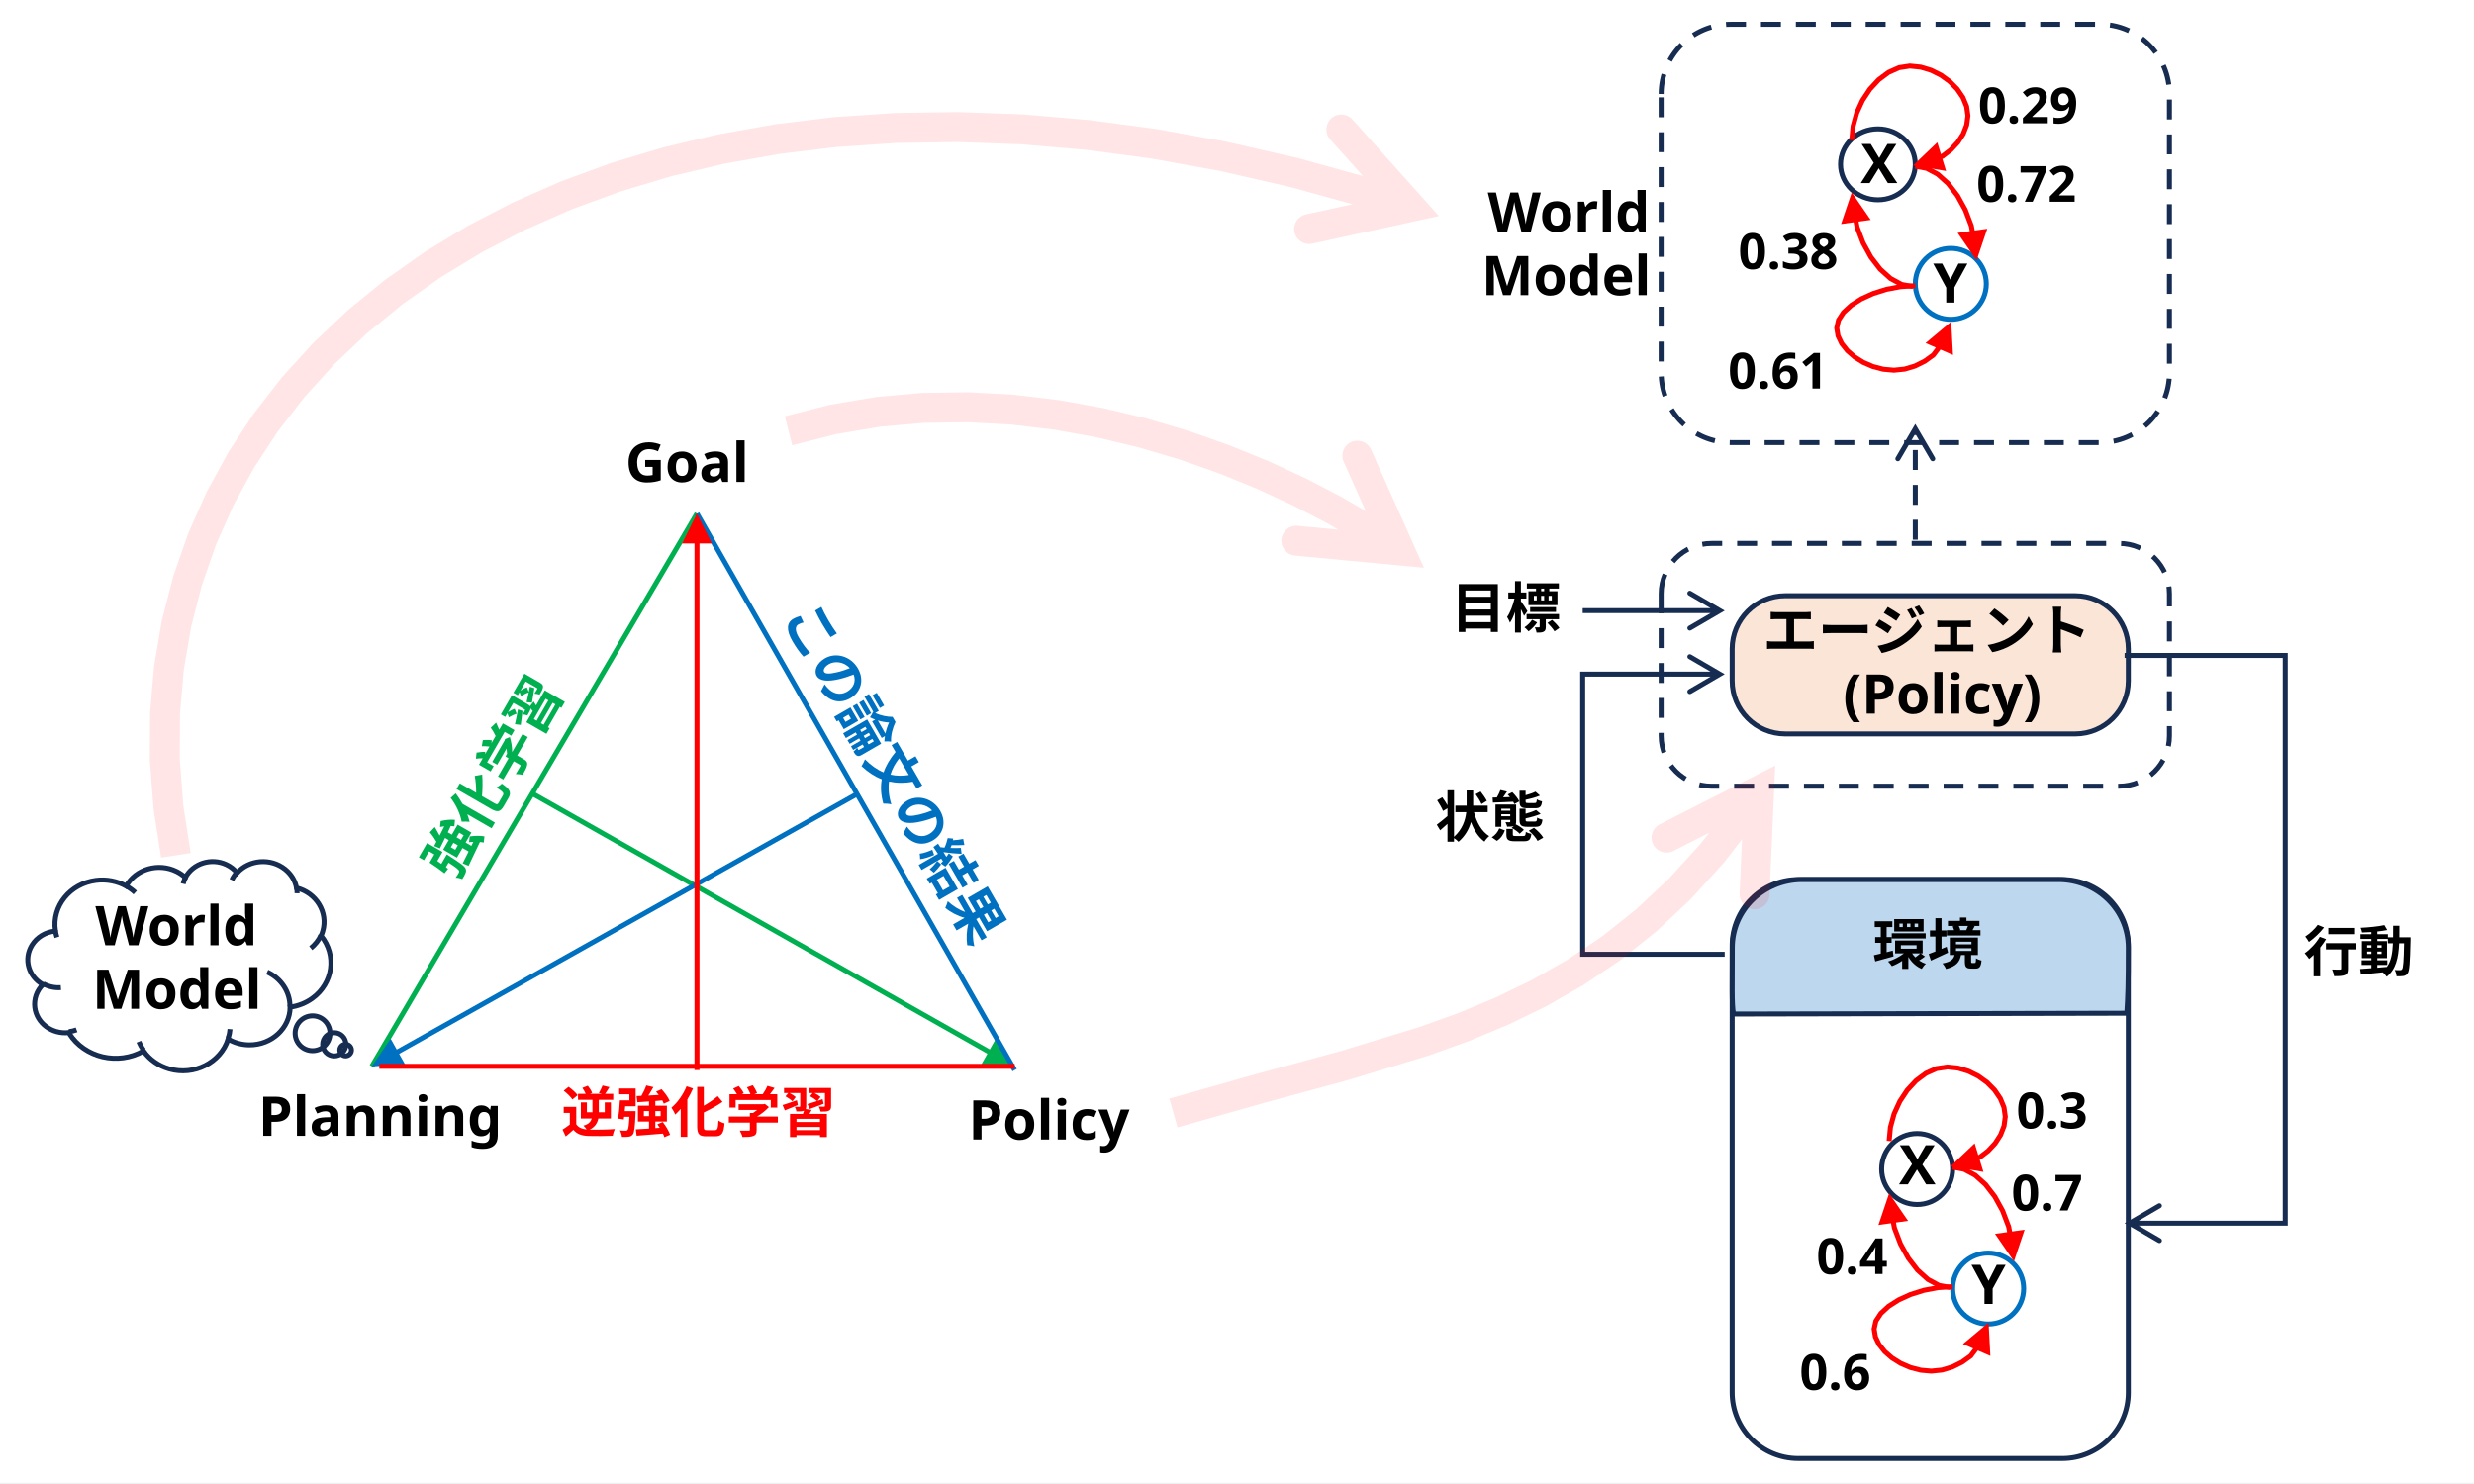
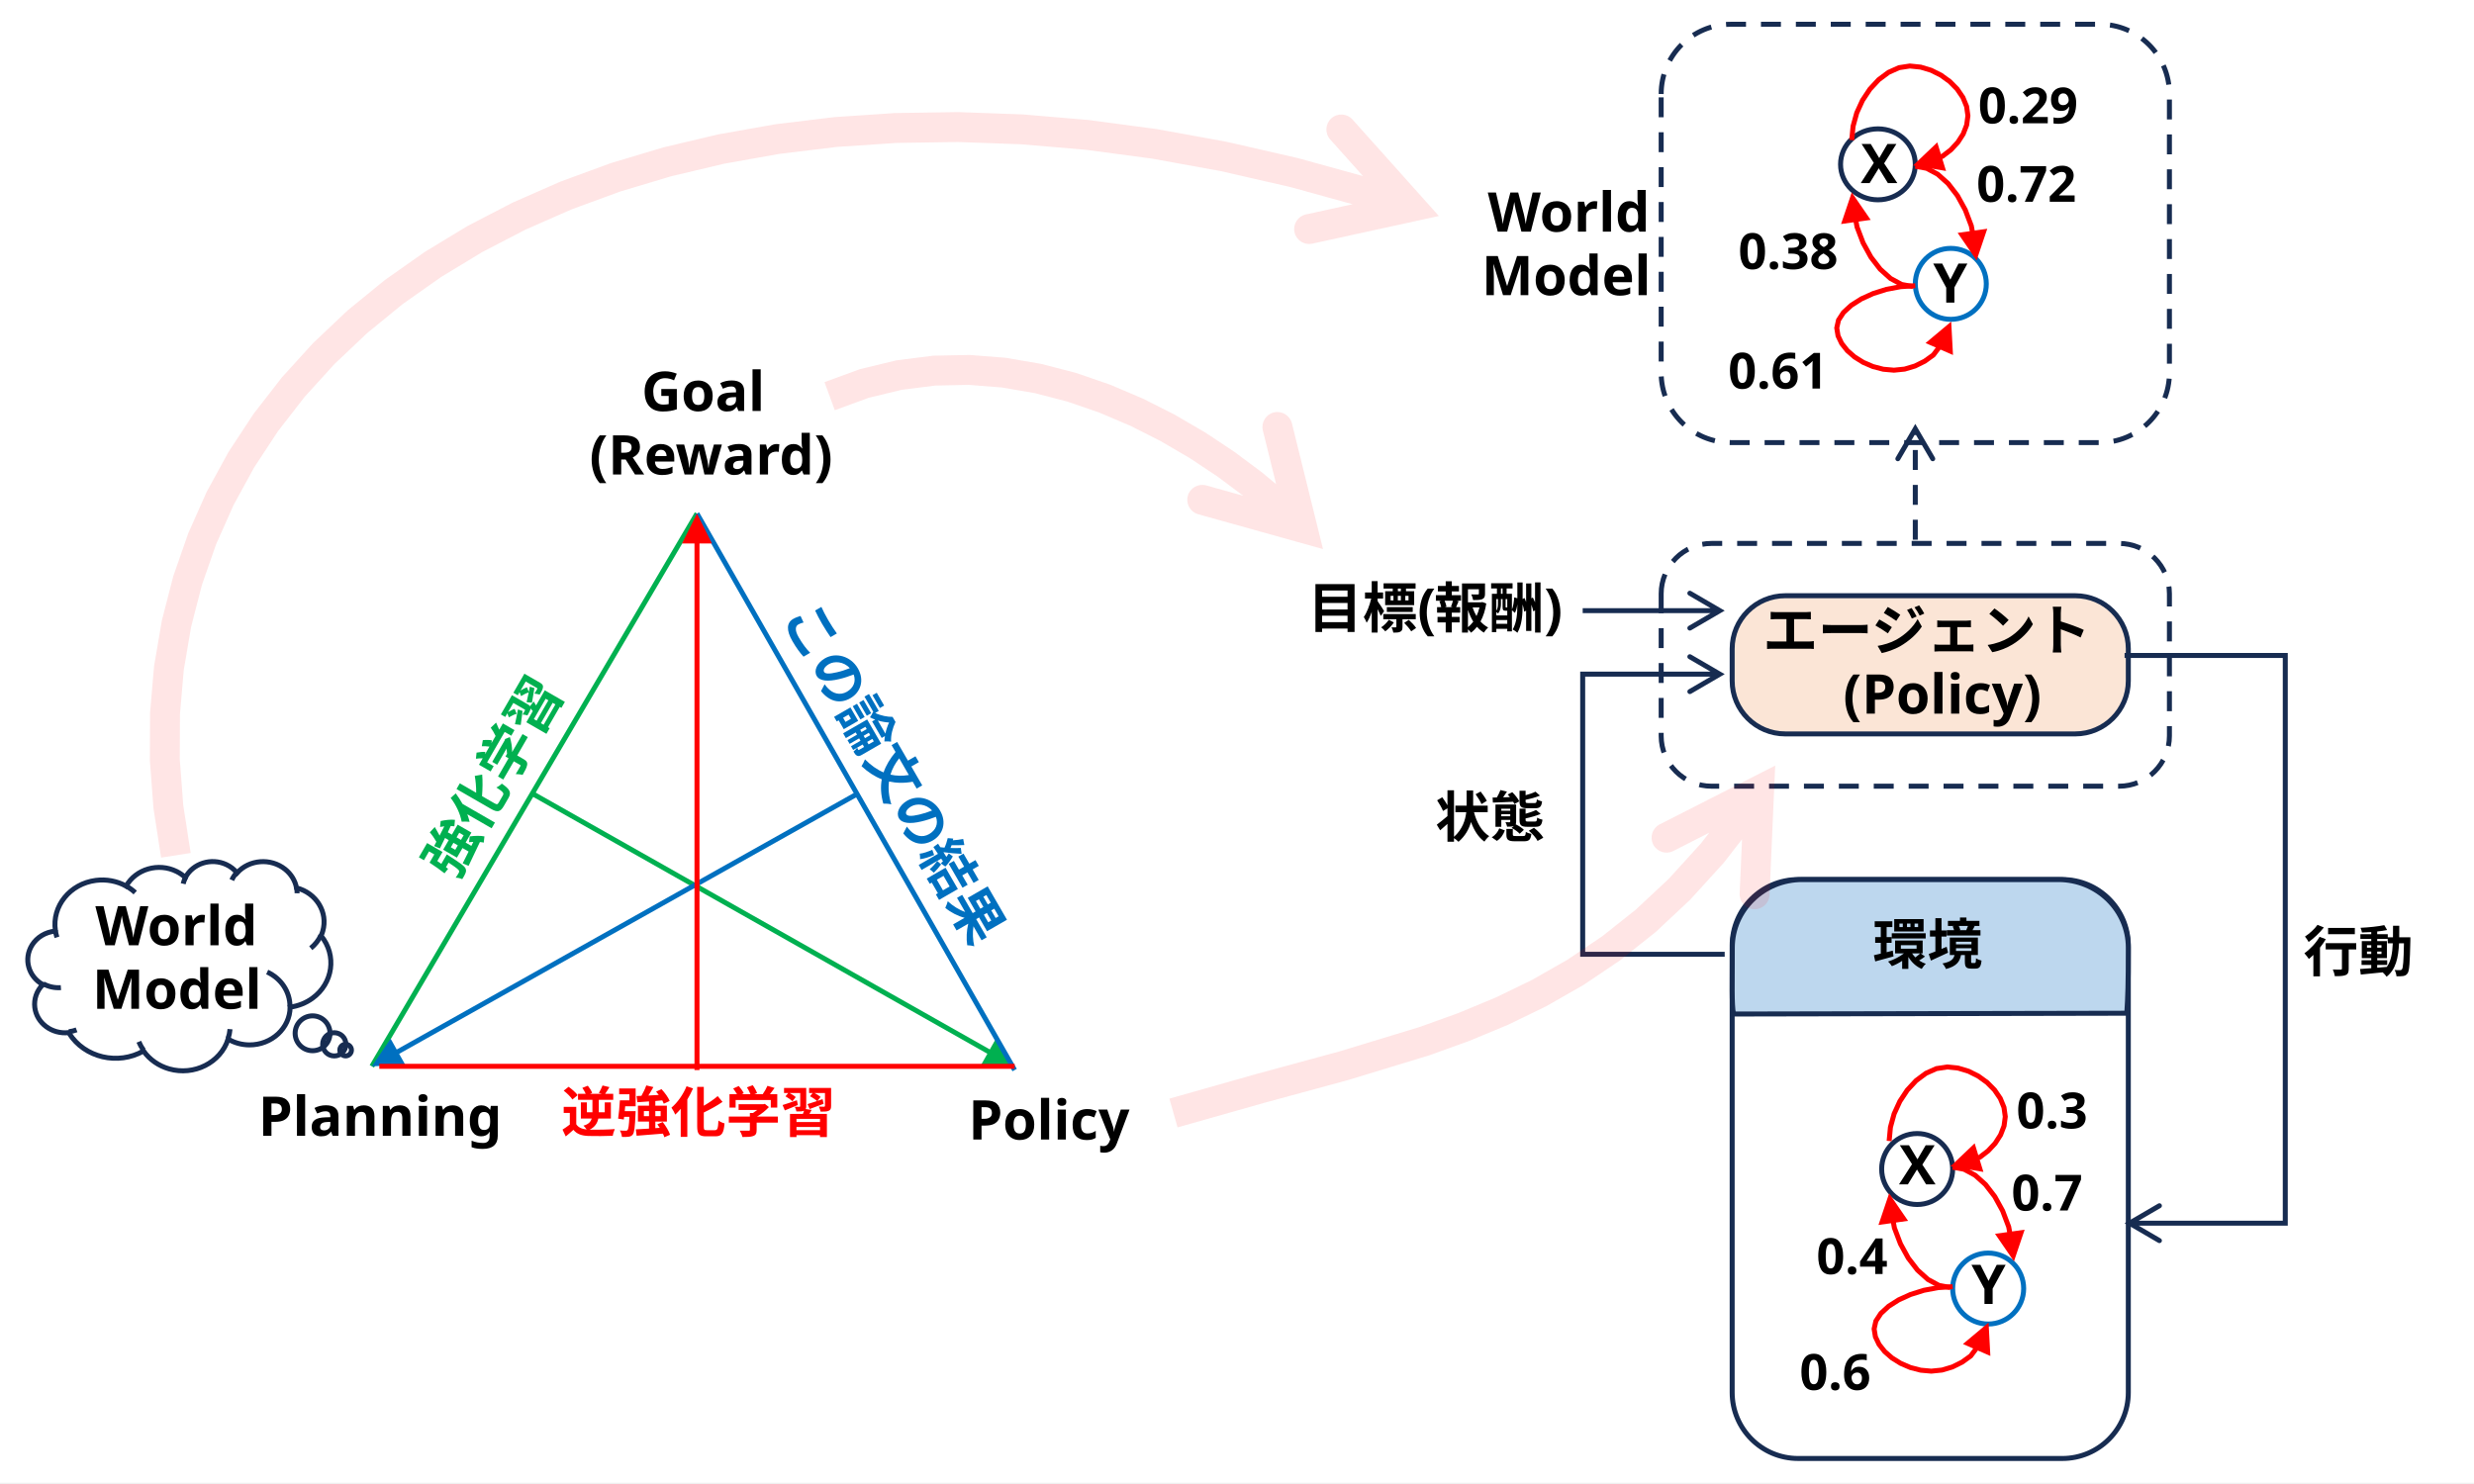
<svg xmlns="http://www.w3.org/2000/svg" width="662" height="397" overflow="hidden">
  <defs>
    <clipPath id="clip0">
      <rect x="0" y="0" width="662" height="397" />
    </clipPath>
  </defs>
  <g clip-path="url(#clip0)">
    <rect x="0" y="0" width="662" height="396.867" fill="#FFFFFF" />
-     <text font-family="Calibri,Calibri_MSFontService,sans-serif" font-weight="700" font-size="14.673" transform="matrix(1 0 0 0.999664 167.35 129)">Goal</text>
+     <text font-family="Calibri,Calibri_MSFontService,sans-serif" font-weight="700" font-size="14.673" transform="matrix(1 0 0 0.999664 171.655 110)">Goal</text>
+     <text font-family="Calibri,Calibri_MSFontService,sans-serif" font-weight="700" font-size="14.673" transform="matrix(1 0 0 0.999664 157.724 127)">(Reward)</text>
    <text font-family="Calibri,Calibri_MSFontService,sans-serif" font-weight="700" font-size="14.673" transform="matrix(1 0 0 0.999664 69.1044 304)">Planning</text>
    <text font-family="Calibri,Calibri_MSFontService,sans-serif" font-weight="700" font-size="14.673" transform="matrix(1 0 0 0.999664 259.109 305)">Policy</text>
    <path d="M186.5 137.454 99.5 285.404" stroke="#00B050" stroke-width="1.334" stroke-miterlimit="8" fill="none" fill-rule="evenodd" />
    <path d="M142.829 211.848 266.022 281.539 265.365 282.7 142.171 213.009ZM266.504 277.98 271.5 285.404 262.561 284.945Z" fill="#00B050" />
    <path d="M84.971 0 0 148.95" stroke="#0070C0" stroke-width="1.334" stroke-miterlimit="8" fill="none" fill-rule="evenodd" transform="matrix(-1.00034 0 0 1 271.5 137.454)" />
    <path d="M0.327-0.582 124.468 69.129 123.814 70.291-0.327 0.582ZM124.937 65.568 129.956 72.975 121.019 72.546Z" fill="#0070C0" transform="matrix(-1.00034 0 0 1 229.5 212.429)" />
    <path d="M185.833 286.404 185.833 144.123 187.167 144.123 187.167 286.404ZM182.497 145.457 186.5 137.454 190.503 145.457Z" fill="#FF0000" />
    <text fill="#FF0000" font-family="Yu Gothic,Yu Gothic_MSFontService,sans-serif" font-weight="700" font-size="14.673" transform="matrix(1 0 0 0.999664 150.197 303)">逆強化学習</text>
    <text fill="#00B050" font-family="Yu Gothic,Yu Gothic_MSFontService,sans-serif" font-weight="700" font-size="14.673" transform="matrix(0.5 -0.865444 0.866316 0.499832 121.79 236)">強化学習</text>
    <path d="M101.5 285.404 271.5 285.404" stroke="#FF0000" stroke-width="1.334" stroke-miterlimit="8" fill="none" fill-rule="evenodd" />
    <text fill="#0070C0" font-family="Yu Gothic,Yu Gothic_MSFontService,sans-serif" font-weight="700" font-size="14.673" transform="matrix(0.5 0.865444 -0.866316 0.499832 208.944 165)">この論文の結果</text>
    <path d="M14.812 249.044C13.87 242.527 18.723 236.525 25.652 235.639 28.46 235.279 31.315 235.816 33.76 237.164 36.35 232.571 42.404 230.825 47.281 233.265 48.134 233.691 48.917 234.232 49.605 234.87 51.623 231.063 56.537 229.516 60.582 231.415 61.702 231.941 62.678 232.701 63.437 233.637 66.689 230.037 72.436 229.592 76.272 232.644 77.885 233.927 78.972 235.696 79.346 237.648 84.675 239.016 87.818 244.196 86.368 249.218 86.246 249.64 86.093 250.054 85.909 250.456 90.183 255.689 89.137 263.19 83.573 267.21 81.841 268.461 79.795 269.271 77.633 269.562 77.585 275.192 72.69 279.719 66.7 279.674 64.698 279.659 62.74 279.124 61.042 278.128 59.016 284.44 51.949 288.007 45.257 286.096 42.453 285.295 40.029 283.601 38.401 281.304 31.549 285.191 22.656 283.1 18.537 276.633 18.485 276.551 18.434 276.469 18.384 276.387 13.9 276.881 9.838 273.871 9.312 269.664 9.032 267.422 9.818 265.178 11.463 263.53 7.58 261.379 6.276 256.66 8.55 252.989 9.862 250.87 12.162 249.47 14.744 249.218Z" stroke="#172C51" stroke-width="1.334" stroke-miterlimit="8" fill="none" fill-rule="evenodd" />
    <path d="M94.04 281.065C94.04 281.924 93.344 282.62 92.484 282.62 91.625 282.62 90.929 281.924 90.929 281.065 90.929 280.207 91.625 279.51 92.484 279.51 93.344 279.51 94.04 280.207 94.04 281.065Z" stroke="#172C51" stroke-width="1.334" stroke-miterlimit="8" fill="none" fill-rule="evenodd" />
    <path d="M92.56 279.52C92.56 281.237 91.167 282.63 89.449 282.63 87.731 282.63 86.338 281.237 86.338 279.52 86.338 277.802 87.731 276.41 89.449 276.41 91.167 276.41 92.56 277.802 92.56 279.52Z" stroke="#172C51" stroke-width="1.334" stroke-miterlimit="8" fill="none" fill-rule="evenodd" />
    <path d="M88.308 276.562C88.308 279.139 86.219 281.227 83.641 281.227 81.064 281.227 78.975 279.139 78.975 276.562 78.975 273.986 81.064 271.897 83.641 271.897 86.219 271.897 88.308 273.986 88.308 276.562Z" stroke="#172C51" stroke-width="1.334" stroke-miterlimit="8" fill="none" fill-rule="evenodd" />
    <path d="M16.299 264.344C14.642 264.466 12.985 264.106 11.55 263.312M20.49 275.647C19.823 275.896 19.125 276.063 18.412 276.141M38.396 281.078C37.895 280.37 37.475 279.615 37.144 278.823M61.551 275.455C61.477 276.294 61.309 277.123 61.051 277.929M71.492 260.168C75.25 261.888 77.622 265.486 77.588 269.415M85.871 250.319C85.263 251.657 84.334 252.844 83.157 253.787M79.358 237.454C79.461 237.994 79.509 238.543 79.501 239.091M62.021 235.544C62.375 234.788 62.843 234.085 63.412 233.456M49.014 236.539C49.159 235.915 49.385 235.31 49.688 234.738M33.75 237.151C34.635 237.638 35.453 238.225 36.187 238.898M15.238 250.883C15.045 250.282 14.903 249.667 14.813 249.045" stroke="#172C51" stroke-width="1.334" stroke-miterlimit="8" fill="none" fill-rule="evenodd" />
    <text font-family="Calibri,Calibri_MSFontService,sans-serif" font-weight="700" font-size="14.673" transform="matrix(1 0 0 0.999664 25.5149 253)">World</text>
    <text font-family="Calibri,Calibri_MSFontService,sans-serif" font-weight="700" font-size="14.673" transform="matrix(1 0 0 0.999664 24.6809 270)">Model</text>
    <path d="M503.5 312.895C503.5 307.65 507.753 303.398 513 303.398 518.247 303.398 522.5 307.65 522.5 312.895 522.5 318.14 518.247 322.392 513 322.392 507.753 322.392 503.5 318.14 503.5 312.895Z" stroke="#172C51" stroke-width="1.334" stroke-miterlimit="8" fill="none" fill-rule="evenodd" />
    <text font-family="Calibri,Calibri_MSFontService,sans-serif" font-weight="700" font-size="14.673" transform="matrix(1 0 0 0.999664 508.141 317)">X</text>
    <path d="M522.5 344.884C522.5 339.639 526.753 335.387 532 335.387 537.247 335.387 541.5 339.639 541.5 344.884 541.5 350.129 537.247 354.381 532 354.381 526.753 354.381 522.5 350.129 522.5 344.884Z" stroke="#0070C0" stroke-width="1.334" stroke-miterlimit="8" fill="none" fill-rule="evenodd" />
    <text font-family="Calibri,Calibri_MSFontService,sans-serif" font-weight="700" font-size="14.673" transform="matrix(1 0 0 0.999664 527.523 349)">Y</text>
    <path d="M521.779 345.271 518.617 344.685 515.492 342.997 512.616 340.415 510.065 337.099 507.92 333.196 506.264 328.834 505.764 326.119 507.077 325.878 507.566 328.533 507.533 328.417 509.151 332.679 509.112 332.594 511.21 336.412 511.154 336.327 513.637 339.553 513.554 339.464 516.324 341.951 516.196 341.861 519.159 343.462 518.963 343.393 522.022 343.959ZM502.64 327.872 505.5 319.393 510.569 326.768Z" fill="#FF0000" />
    <path d="M522.622 311.739 525.784 312.325 528.909 314.014 531.784 316.595 534.336 319.911 536.481 323.815 538.136 328.176 538.636 330.891 537.324 331.132 536.835 328.477 536.867 328.593 535.25 324.332 535.289 324.416 533.191 320.598 533.247 320.684 530.764 317.457 530.847 317.547 528.076 315.059 528.205 315.149 525.242 313.548 525.438 313.617 522.379 313.051ZM541.761 329.139 538.901 337.617 533.831 330.243Z" fill="#FF0000" />
    <path d="M522.543 345.05 518.623 345.304 518.704 345.294 514.907 346.011 514.983 345.992 511.433 347.107 511.509 347.078 508.328 348.524 508.41 348.48 505.721 350.191 505.815 350.119 503.742 352.029 503.849 351.903 502.515 353.945 502.607 353.726 502.135 355.835 502.143 355.582 502.487 357.69 502.431 357.511 503.402 359.554 503.323 359.427 504.834 361.336 504.749 361.248 506.708 362.959 506.622 362.895 508.94 364.342 508.851 364.295 511.438 365.41 511.341 365.377 514.107 366.094 513.999 366.076 516.855 366.33 516.728 366.33 519.584 366.038 519.461 366.063 522.227 365.237 522.122 365.279 524.708 363.996 524.616 364.052 526.933 362.388 526.789 362.529 528.915 359.704 529.981 360.506 527.794 363.412 525.35 365.167 522.663 366.499 519.782 367.359 516.8 367.664 513.826 367.399 510.956 366.655 508.276 365.5 505.87 363.999 503.825 362.212 502.23 360.195 501.185 357.999 500.805 355.669 501.332 353.317 502.777 351.104 504.955 349.098 507.733 347.329 510.994 345.847 514.621 344.708 518.496 343.975 522.457 343.719ZM525.245 359.733 532.107 353.988 532.587 362.924Z" fill="#FF0000" />
    <path d="M0.063 0.664-3.634 1.013-3.52 0.992-7.101 1.978-7 1.941-10.349 3.474-10.258 3.423-13.258 5.41-13.173 5.343-15.708 7.695-15.627 7.604-17.582 10.229-17.508 10.103-18.766 12.909-18.716 12.738-19.161 15.635-19.157 15.466-18.858 18.363-18.883 18.239-18.038 21.046-18.08 20.939-16.768 23.564-16.824 23.471-15.122 25.822-15.194 25.739-13.18 27.726-13.272 27.65-11.024 29.182-11.147 29.116-8.743 30.102-8.903 30.058-6.422 30.407-6.602 30.407-4.12 30.077-4.274 30.116-1.87 29.185-1.99 29.246 0.258 27.799 0.164 27.872 2.178 25.995 2.104 26.077 3.806 23.856 3.703 24.048 4.207 22.559 5.471 22.986 4.932 24.58 3.129 26.933 1.03 28.888-1.325 30.404-3.866 31.389-6.517 31.741-9.172 31.368-11.718 30.323-14.073 28.718-16.17 26.649-17.936 24.209-19.299 21.485-20.178 18.563-20.492 15.517-20.02 12.446-18.695 9.49-16.66 6.758-14.04 4.328-10.951 2.282-7.506 0.706-3.818-0.31-0.063-0.664ZM0.622 22.877 6.791 16.395 8.275 25.219Z" fill="#FF0000" transform="matrix(1.83759e-16 1 1.00034 -1.83697e-16 505.5 305.397)" />
    <text font-family="Calibri,Calibri_MSFontService,sans-serif" font-weight="700" font-size="13.339" transform="matrix(1 0 0 0.999664 539.559 302)">0.3</text>
    <text font-family="Calibri,Calibri_MSFontService,sans-serif" font-weight="700" font-size="13.339" transform="matrix(1 0 0 0.999664 538.225 324)">0.7</text>
    <text font-family="Calibri,Calibri_MSFontService,sans-serif" font-weight="700" font-size="13.339" transform="matrix(1 0 0 0.999664 486.05 341)">0.4</text>
    <text font-family="Calibri,Calibri_MSFontService,sans-serif" font-weight="700" font-size="13.339" transform="matrix(1 0 0 0.999664 481.546 372)">0.6</text>
    <path d="M463.5 253.082C463.5 243.328 471.41 235.421 481.167 235.421L551.833 235.421C561.59 235.421 569.5 243.328 569.5 253.082L569.5 372.708C569.5 382.462 561.59 390.369 551.833 390.369L481.167 390.369C471.41 390.369 463.5 382.462 463.5 372.708Z" stroke="#172C51" stroke-width="1.334" stroke-miterlimit="8" fill="none" fill-rule="evenodd" />
    <path d="M463.537 253.632C463.537 243.574 471.915 235.421 482.25 235.421L550.788 235.421C561.122 235.421 569.5 243.574 569.5 253.632L569.5 253.632C569.5 263.69 569.384 266.628 569.098 271.192L463.85 271.409C463.34 268.584 463.537 263.69 463.537 253.632L463.537 253.632Z" stroke="#172C51" stroke-width="1.334" stroke-miterlimit="8" fill="#BDD7EE" fill-rule="evenodd" />
    <text font-family="Yu Gothic,Yu Gothic_MSFontService,sans-serif" font-weight="700" font-size="14.673" transform="matrix(1 0 0 0.999664 501.094 258)">環境</text>
    <path d="M463.5 173.652C463.5 165.806 469.862 159.446 477.71 159.446L555.29 159.446C563.138 159.446 569.5 165.806 569.5 173.652L569.5 182.229C569.5 190.074 563.138 196.434 555.29 196.434L477.71 196.434C469.862 196.434 463.5 190.074 463.5 182.229Z" stroke="#172C51" stroke-width="1.334" stroke-miterlimit="8" fill="#FBE5D6" fill-rule="evenodd" />
    <text font-family="Yu Gothic,Yu Gothic_MSFontService,sans-serif" font-weight="700" font-size="14.673" transform="matrix(1 0 0 0.999664 471.757 174)">エージェント</text>
    <text font-family="Calibri,Calibri_MSFontService,sans-serif" font-weight="700" font-size="14.673" transform="matrix(1 0 0 0.999664 493.186 191)">(Policy)</text>
    <path d="M492.5 43.985C492.5 38.74 496.977 34.488 502.5 34.488 508.023 34.488 512.5 38.74 512.5 43.985 512.5 49.23 508.023 53.482 502.5 53.482 496.977 53.482 492.5 49.23 492.5 43.985Z" stroke="#172C51" stroke-width="1.334" stroke-miterlimit="8" fill="none" fill-rule="evenodd" />
    <text font-family="Calibri,Calibri_MSFontService,sans-serif" font-weight="700" font-size="14.673" transform="matrix(1 0 0 0.999664 497.911 49)">X</text>
    <path d="M512.5 75.975C512.5 70.73 516.753 66.478 522 66.478 527.247 66.478 531.5 70.73 531.5 75.975 531.5 81.219 527.247 85.471 522 85.471 516.753 85.471 512.5 81.219 512.5 75.975Z" stroke="#0070C0" stroke-width="1.334" stroke-miterlimit="8" fill="none" fill-rule="evenodd" />
    <text font-family="Calibri,Calibri_MSFontService,sans-serif" font-weight="700" font-size="14.673" transform="matrix(1 0 0 0.999664 517.293 81)">Y</text>
    <path d="M511.779 77.361 508.617 76.775 505.492 75.087 502.616 72.505 500.065 69.189 497.92 65.285 496.264 60.924 495.764 58.209 497.077 57.968 497.566 60.623 497.533 60.507 499.151 64.769 499.112 64.684 501.21 68.502 501.154 68.416 503.637 71.643 503.554 71.554 506.324 74.041 506.196 73.951 509.159 75.552 508.963 75.483 512.022 76.049ZM492.64 59.962 495.5 51.483 500.569 58.858Z" fill="#FF0000" />
    <path d="M512.622 43.829 515.784 44.415 518.909 46.103 521.784 48.685 524.336 52.001 526.481 55.905 528.136 60.266 528.636 62.981 527.324 63.222 526.835 60.567 526.867 60.683 525.25 56.422 525.289 56.506 523.191 52.688 523.247 52.774 520.764 49.547 520.847 49.636 518.076 47.149 518.205 47.239 515.242 45.638 515.438 45.707 512.379 45.141ZM531.761 61.228 528.901 69.707 523.831 62.333Z" fill="#FF0000" />
    <path d="M512.543 77.14 508.623 77.394 508.704 77.384 504.907 78.101 504.983 78.082 501.433 79.197 501.509 79.168 498.328 80.614 498.41 80.57 495.721 82.281 495.815 82.209 493.742 84.118 493.849 83.993 492.515 86.035 492.607 85.816 492.135 87.925 492.143 87.672 492.487 89.78 492.431 89.601 493.402 91.644 493.323 91.516 494.834 93.426 494.749 93.338 496.708 95.049 496.622 94.985 498.94 96.431 498.851 96.385 501.438 97.5 501.341 97.467 504.107 98.184 503.999 98.166 506.855 98.419 506.728 98.42 509.584 98.128 509.461 98.153 512.227 97.327 512.122 97.369 514.708 96.086 514.616 96.142 516.933 94.478 516.789 94.619 518.915 91.794 519.981 92.596 517.794 95.502 515.35 97.257 512.663 98.589 509.782 99.449 506.8 99.754 503.826 99.489 500.956 98.745 498.276 97.59 495.87 96.088 493.825 94.302 492.23 92.285 491.185 90.089 490.805 87.759 491.332 85.407 492.777 83.194 494.955 81.188 497.733 79.419 500.994 77.937 504.621 76.798 508.496 76.065 512.457 75.809ZM515.245 91.823 522.107 86.078 522.587 95.013Z" fill="#FF0000" />
    <path d="M0.063 0.664-3.634 1.013-3.52 0.992-7.101 1.978-7 1.941-10.349 3.474-10.258 3.423-13.258 5.41-13.173 5.343-15.708 7.695-15.627 7.604-17.582 10.229-17.508 10.103-18.766 12.909-18.716 12.738-19.161 15.635-19.157 15.466-18.858 18.363-18.883 18.239-18.038 21.046-18.08 20.939-16.768 23.564-16.824 23.471-15.122 25.822-15.194 25.739-13.18 27.726-13.272 27.65-11.024 29.182-11.147 29.116-8.743 30.102-8.903 30.058-6.422 30.407-6.602 30.407-4.12 30.077-4.274 30.116-1.87 29.185-1.99 29.246 0.258 27.799 0.164 27.872 2.178 25.995 2.104 26.077 3.806 23.856 3.703 24.048 4.207 22.559 5.471 22.986 4.932 24.58 3.129 26.933 1.03 28.888-1.325 30.404-3.866 31.389-6.517 31.741-9.172 31.368-11.718 30.323-14.073 28.718-16.17 26.649-17.936 24.209-19.299 21.485-20.178 18.563-20.492 15.517-20.02 12.446-18.695 9.49-16.66 6.758-14.04 4.328-10.951 2.282-7.506 0.706-3.818-0.31-0.063-0.664ZM0.622 22.877 6.791 16.395 8.275 25.219Z" fill="#FF0000" transform="matrix(1.83759e-16 1 1.00034 -1.83697e-16 495.5 37.4874)" />
    <text font-family="Calibri,Calibri_MSFontService,sans-serif" font-weight="700" font-size="13.339" transform="matrix(1 0 0 0.999664 529.329 33)">0.29</text>
    <text font-family="Calibri,Calibri_MSFontService,sans-serif" font-weight="700" font-size="13.339" transform="matrix(1 0 0 0.999664 528.885 54)">0.72</text>
    <text font-family="Calibri,Calibri_MSFontService,sans-serif" font-weight="700" font-size="13.339" transform="matrix(1 0 0 0.999664 465.145 72)">0.38</text>
    <text font-family="Calibri,Calibri_MSFontService,sans-serif" font-weight="700" font-size="13.339" transform="matrix(1 0 0 0.999664 462.421 104)">0.61</text>
    <path d="M461.5 256.081 422.833 256.081 422.833 179.772 460.179 179.772 460.179 181.106 423.5 181.106 424.167 180.439 424.167 255.414 423.5 254.747 461.5 254.747ZM452.509 175.195 461.503 180.439 452.509 185.684C452.191 185.87 451.782 185.762 451.597 185.444 451.411 185.126 451.518 184.718 451.837 184.532L459.843 179.863 459.843 181.016 451.837 176.347C451.518 176.161 451.411 175.753 451.597 175.435 451.782 175.117 452.191 175.009 452.509 175.195Z" fill="#172C51" />
    <path d="M568.5 174.774 612.167 174.774 612.167 328.057 569.821 328.057 569.821 326.723 611.5 326.723 610.833 327.39 610.833 175.441 611.5 176.108 568.5 176.108ZM577.491 332.635 568.497 327.39 577.491 322.145C577.809 321.96 578.218 322.067 578.403 322.385 578.589 322.704 578.482 323.112 578.163 323.297L570.157 327.966 570.157 326.814 578.163 331.483C578.482 331.668 578.589 332.077 578.403 332.395 578.218 332.713 577.809 332.82 577.491 332.635Z" fill="#172C51" />
    <path d="M423.5 162.778 460.179 162.778 460.179 164.112 423.5 164.112ZM452.509 158.2 461.503 163.445 452.509 168.69C452.191 168.875 451.782 168.768 451.597 168.45 451.411 168.132 451.518 167.723 451.837 167.538L459.843 162.869 459.843 164.021 451.837 159.353C451.518 159.167 451.411 158.759 451.597 158.44 451.782 158.122 452.191 158.015 452.509 158.2Z" fill="#172C51" />
    <text font-family="Yu Gothic,Yu Gothic_MSFontService,sans-serif" font-weight="700" font-size="14.673" transform="matrix(1 0 0 0.999664 616.396 260)">行動</text>
    <text font-family="Yu Gothic,Yu Gothic_MSFontService,sans-serif" font-weight="700" font-size="14.673" transform="matrix(1 0 0 0.999664 384.051 224)">状態</text>
-     <text font-family="Yu Gothic,Yu Gothic_MSFontService,sans-serif" font-weight="700" font-size="14.673" transform="matrix(1 0 0 0.999664 388.267 168)">目標</text>
+     <text font-family="Yu Gothic,Yu Gothic_MSFontService,sans-serif" font-weight="700" font-size="14.673" transform="matrix(1 0 0 0.999664 349.925 168)">目標</text>
+     <text font-family="Calibri,Calibri_MSFontService,sans-serif" font-weight="700" font-size="14.673" transform="matrix(1 0 0 0.999664 379.281 168)">(</text>
+     <text font-family="Yu Gothic,Yu Gothic_MSFontService,sans-serif" font-weight="700" font-size="14.673" transform="matrix(1 0 0 0.999664 383.784 168)">報酬</text>
+     <text font-family="Calibri,Calibri_MSFontService,sans-serif" font-weight="700" font-size="14.673" transform="matrix(1 0 0 0.999664 413.139 168)">)</text>
    <path d="M444.5 25.159C444.5 14.852 452.858 6.498 463.167 6.498L561.833 6.498C572.142 6.498 580.5 14.852 580.5 25.159L580.5 99.799C580.5 110.106 572.142 118.46 561.833 118.46L463.167 118.46C452.858 118.46 444.5 110.106 444.5 99.799Z" stroke="#172C51" stroke-width="1.334" stroke-miterlimit="8" stroke-dasharray="5.337 4.003" fill="none" fill-rule="evenodd" />
    <path d="M444.5 158.926C444.5 151.484 450.535 145.451 457.979 145.451L567.021 145.451C574.465 145.451 580.5 151.484 580.5 158.926L580.5 196.955C580.5 204.397 574.465 210.429 567.021 210.429L457.979 210.429C450.535 210.429 444.5 204.397 444.5 196.955Z" stroke="#172C51" stroke-width="1.334" stroke-miterlimit="8" stroke-dasharray="5.337 4.003" fill="none" fill-rule="evenodd" />
    <text font-family="Calibri,Calibri_MSFontService,sans-serif" font-weight="700" font-size="14.673" transform="matrix(1 0 0 0.999664 398.103 62)">World</text>
    <text font-family="Calibri,Calibri_MSFontService,sans-serif" font-weight="700" font-size="14.673" transform="matrix(1 0 0 0.999664 396.435 79)">Model</text>
    <path d="M511.833 144.452 511.833 139.116 513.167 139.116 513.167 144.452ZM511.833 135.114 511.833 129.779 513.167 129.779 513.167 135.114ZM511.833 125.777 511.833 120.441 513.167 120.441 513.167 125.777ZM511.833 116.44 511.833 114.782 513.167 114.782 513.167 116.44ZM507.254 122.45 512.5 113.459 517.747 122.45C517.932 122.768 517.825 123.176 517.506 123.362 517.188 123.548 516.78 123.44 516.594 123.122L511.924 115.119 513.076 115.119 508.406 123.122C508.22 123.44 507.812 123.548 507.494 123.362 507.175 123.176 507.068 122.768 507.254 122.45Z" fill="#172C51" />
-     <path d="M210.01 111.423 222.113 108.336 234.46 106.262 246.819 105.173 259.134 104.998 271.347 105.666 283.403 107.105 295.246 109.245 306.824 112.017 318.081 115.35 328.964 119.178 339.419 123.431 349.394 128.043 358.834 132.947 367.687 138.077 375.899 143.369 376.891 144.08 372.226 150.584 371.315 149.931 371.478 150.042 363.428 144.855 363.59 144.954 354.898 139.917 355.06 140.006 345.784 135.187 345.949 135.268 336.143 130.734 336.315 130.809 326.035 126.627 326.216 126.695 315.519 122.933 315.71 122.995 304.651 119.721 304.856 119.775 293.491 117.055 293.712 117.101 282.097 115.002 282.334 115.038 270.525 113.628 270.781 113.651 258.834 112.997 259.11 113.003 247.08 113.174 247.375 113.159 235.319 114.22 235.631 114.181 223.605 116.201 223.931 116.132 211.99 119.178ZM366.857 120.325 381.015 151.96 346.5 148.709C344.299 148.501 342.682 146.55 342.89 144.349 343.097 142.149 345.05 140.533 347.251 140.741L374.934 143.348 370.905 148.966 359.549 123.594C358.646 121.576 359.55 119.209 361.568 118.307 363.586 117.404 365.954 118.308 366.857 120.325Z" fill="#FF0000" fill-opacity="0.102" />
+     <path d="M220.621 102.284 230.109 98.805 239.886 96.443 249.678 95.204 259.428 95.005 269.085 95.764 278.601 97.397 287.933 99.821 297.038 102.954 305.877 106.717 314.409 111.031 322.596 115.819 330.397 121.004 337.773 126.513 344.684 132.271 351.09 138.205 351.354 138.477 345.608 144.05 345.418 143.854 345.57 144.003 339.319 138.213 339.477 138.352 332.729 132.729 332.896 132.861 325.693 127.482 325.872 127.608 318.258 122.547 318.453 122.669 310.472 118.001 310.687 118.118 302.381 113.918 302.619 114.029 294.032 110.373 294.297 110.475 285.473 107.439 285.769 107.528 276.751 105.185 277.08 105.256 267.911 103.683 268.275 103.728 258.998 102.999 259.393 103.01 250.053 103.201 250.474 103.17 241.113 104.355 241.55 104.275 232.212 106.53 232.651 106.397 223.379 109.798ZM345.698 113.319 354.013 146.964 320.623 137.638C318.494 137.043 317.25 134.836 317.845 132.707 318.44 130.578 320.649 129.335 322.778 129.93L349.558 137.41 344.595 142.224 337.926 115.238C337.396 113.093 338.706 110.924 340.852 110.394 342.998 109.864 345.168 111.173 345.698 113.319Z" fill="#FF0000" fill-opacity="0.102" />
    <path d="M43.111 229.538 41.083 216.486 40.096 203.494 40.153 190.742 41.231 178.261 43.309 166.081 46.364 154.232 50.37 142.747 55.304 131.655 61.141 120.986 67.853 110.77 75.415 101.033 83.801 91.806 92.985 83.113 102.942 74.983 113.645 67.441 125.069 60.513 137.19 54.224 149.983 48.601 163.423 43.668 177.487 39.452 192.151 35.977 207.391 33.269 223.183 31.354 239.504 30.257 256.33 30.004 273.638 30.62 291.406 32.132 309.608 34.565 328.224 37.946 347.228 42.299 366.599 47.651 378.691 51.563 376.227 59.177 364.217 55.292 364.383 55.342 345.181 50.037 345.353 50.08 326.524 45.767 326.703 45.804 308.27 42.456 308.455 42.486 290.44 40.078 290.631 40.099 273.058 38.603 273.255 38.615 256.146 38.005 256.349 38.008 239.728 38.258 239.937 38.249 223.827 39.332 224.04 39.312 208.465 41.201 208.683 41.168 193.664 43.837 193.887 43.791 179.448 47.212 179.675 47.151 165.839 51.299 166.069 51.223 152.859 56.071 153.091 55.977 140.531 61.498 140.763 61.387 128.875 67.555 129.107 67.424 117.915 74.212 118.145 74.061 107.67 81.442 107.897 81.271 98.164 89.219 98.383 89.026 89.415 97.514 89.626 97.299 81.445 106.301 81.644 106.064 74.274 115.553 74.458 115.295 67.921 125.245 68.087 124.968 62.408 135.351 62.553 135.057 57.753 145.848 57.875 145.539 53.978 156.71 54.075 156.391 51.103 167.916 51.173 167.591 49.151 179.443 49.193 179.115 48.143 191.268 48.158 190.942 48.103 203.369 48.091 203.048 49.054 215.724 49.018 215.412 51.023 228.309ZM361.905 31.985 385.018 57.815 351.148 65.213C348.989 65.685 346.855 64.317 346.383 62.158 345.911 59.999 347.28 57.866 349.439 57.394L376.604 51.461 374.475 58.038 355.937 37.32C354.463 35.673 354.604 33.143 356.252 31.67 357.9 30.196 360.431 30.337 361.905 31.985Z" fill="#FF0000" fill-opacity="0.102" />
    <path d="M312.909 294.05 336.172 287.46 358.599 281.363 358.482 281.396 380.025 274.831 379.835 274.894 390.274 271.132 390.096 271.201 400.309 266.959 400.097 267.054 410.081 262.21 409.844 262.335 419.595 256.77 419.343 256.926 428.857 250.518 428.603 250.704 437.877 243.333 437.632 243.544 446.664 235.088 446.438 235.317 455.223 225.657 455.023 225.894 463.557 214.909 463.427 215.086 467.42 209.318 474.004 213.872 469.948 219.731 461.251 230.926 452.254 240.82 442.987 249.496 433.462 257.067 423.693 263.646 413.697 269.352 403.489 274.305 393.08 278.629 382.456 282.457 360.758 289.07 338.293 295.177 338.334 295.166 315.091 301.75ZM444.118 220.644 475.01 204.916 473.5 239.539C473.404 241.747 471.535 243.459 469.326 243.363 467.118 243.267 465.405 241.399 465.502 239.191L466.713 211.42 472.529 215.161 447.751 227.776C445.781 228.779 443.371 227.996 442.368 226.026 441.364 224.057 442.148 221.647 444.118 220.644Z" fill="#FF0000" fill-opacity="0.102" />
  </g>
</svg>
